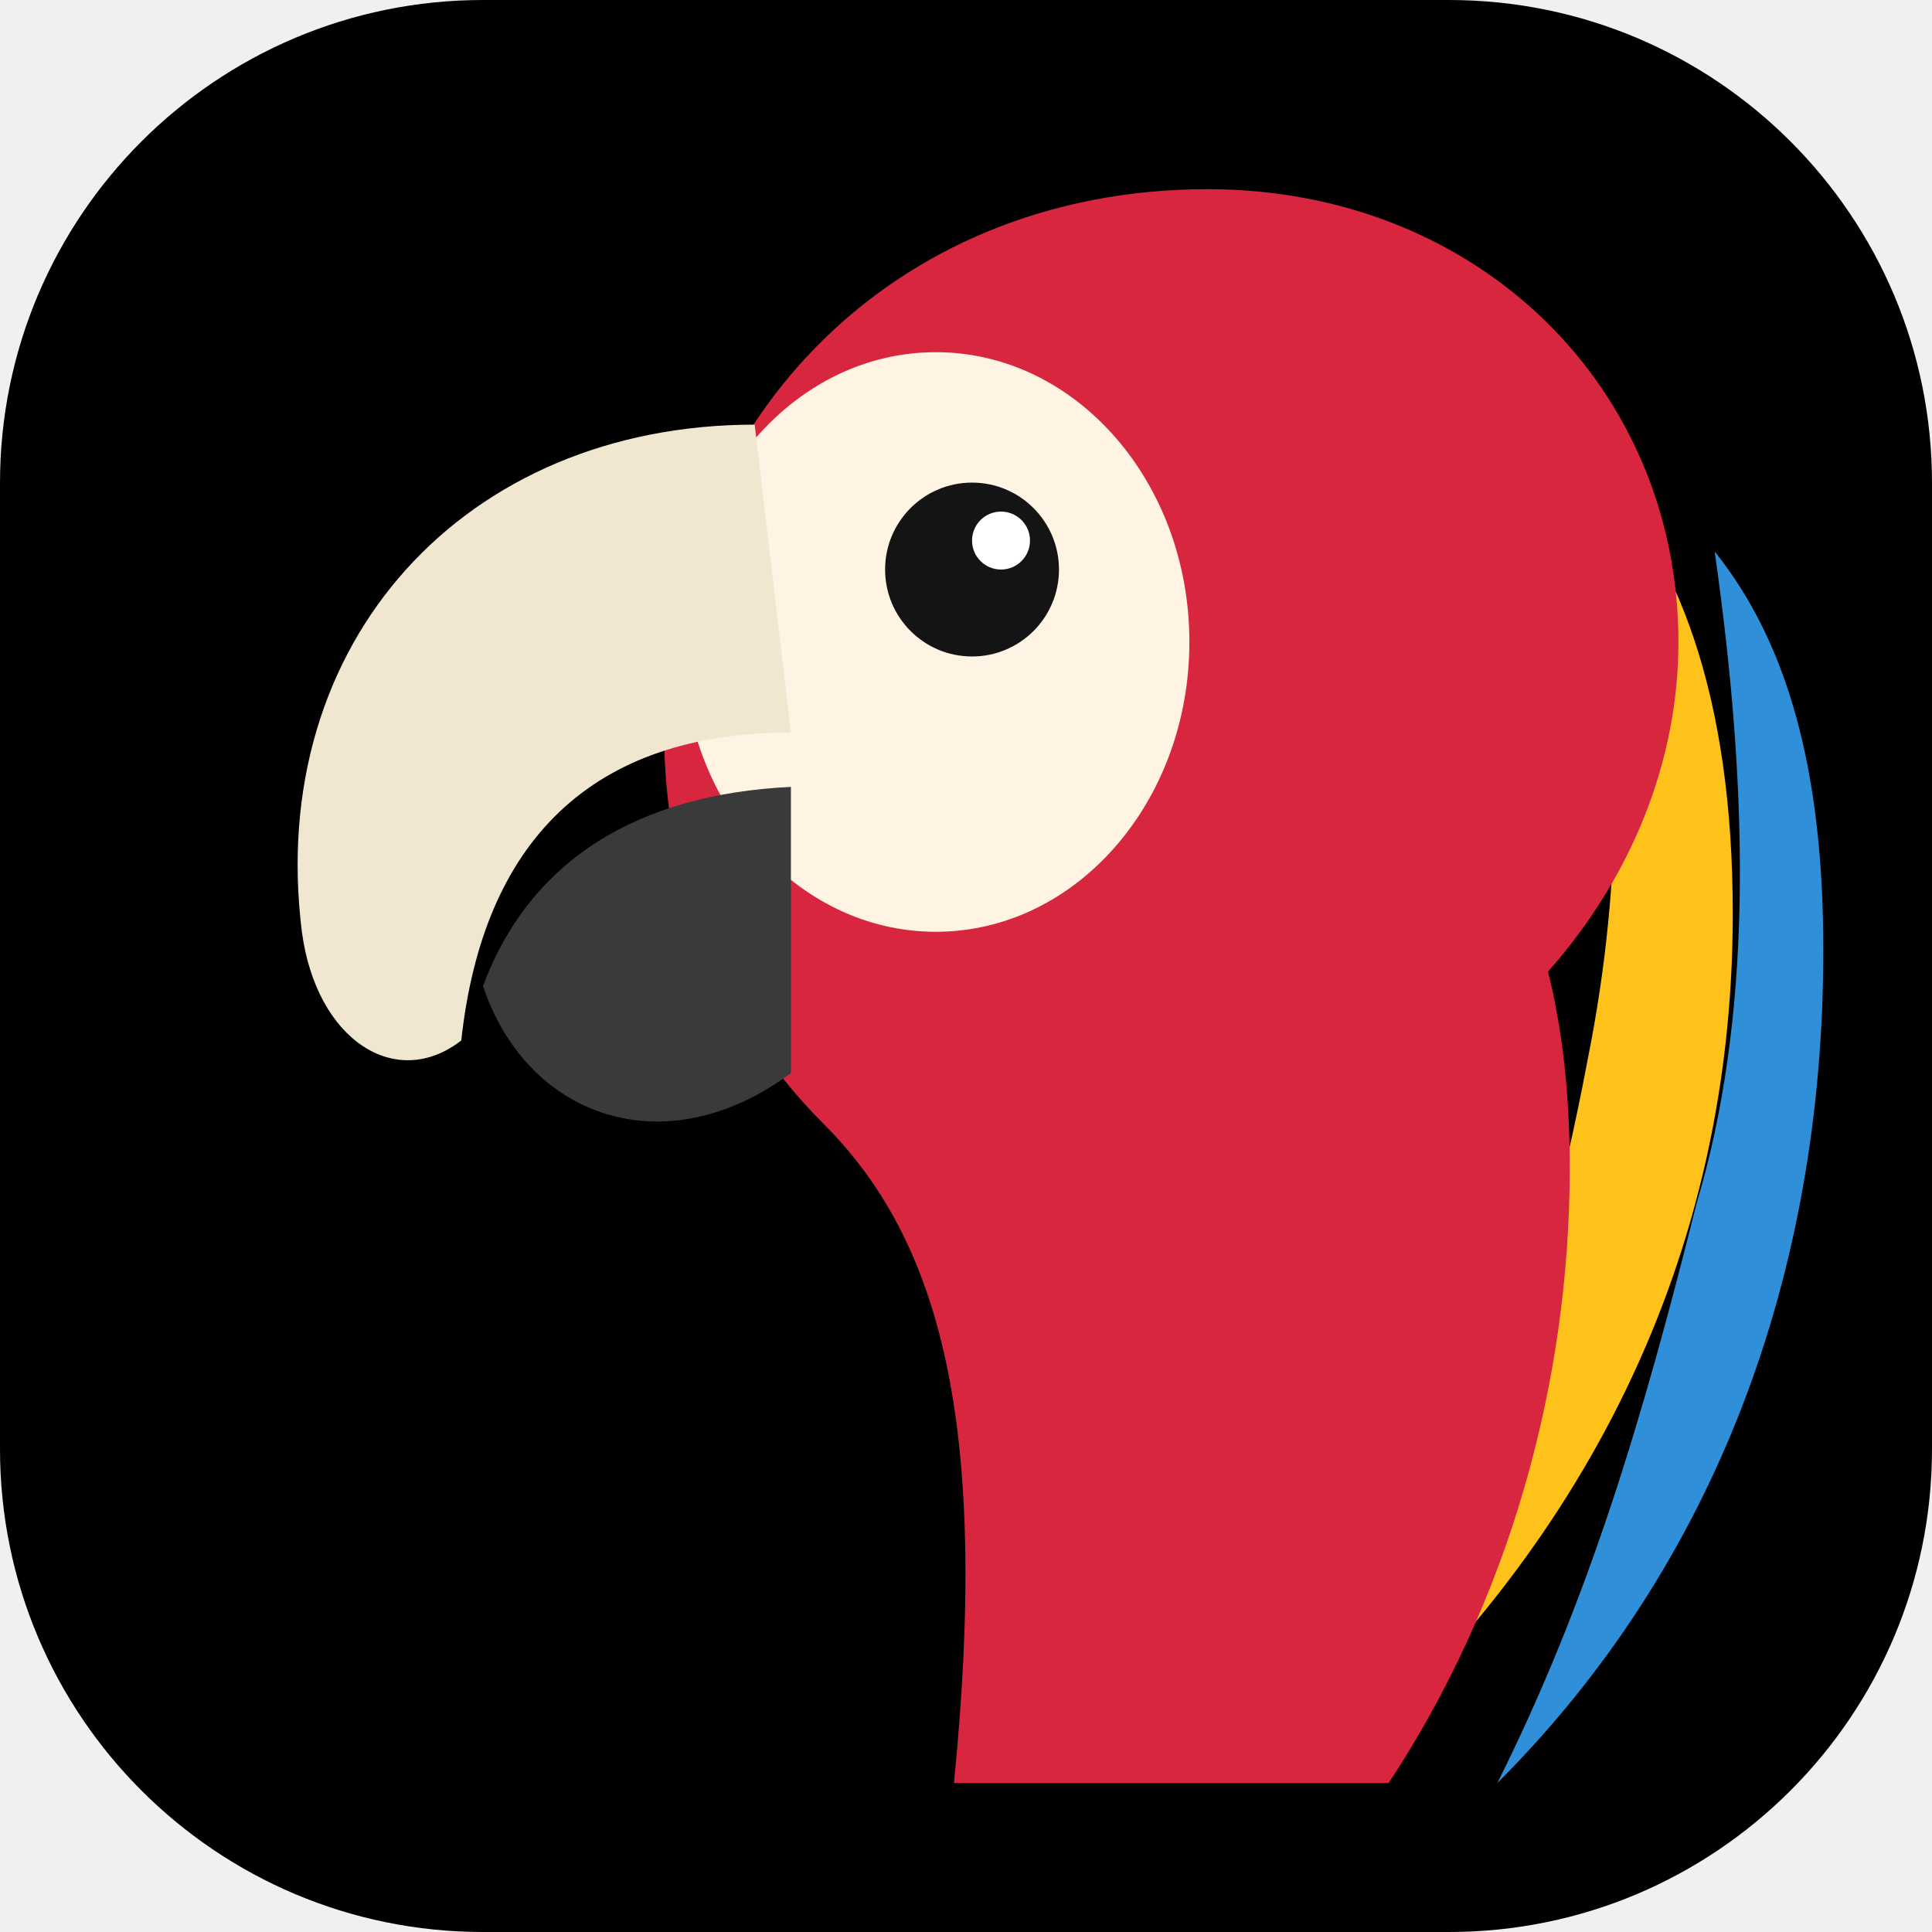
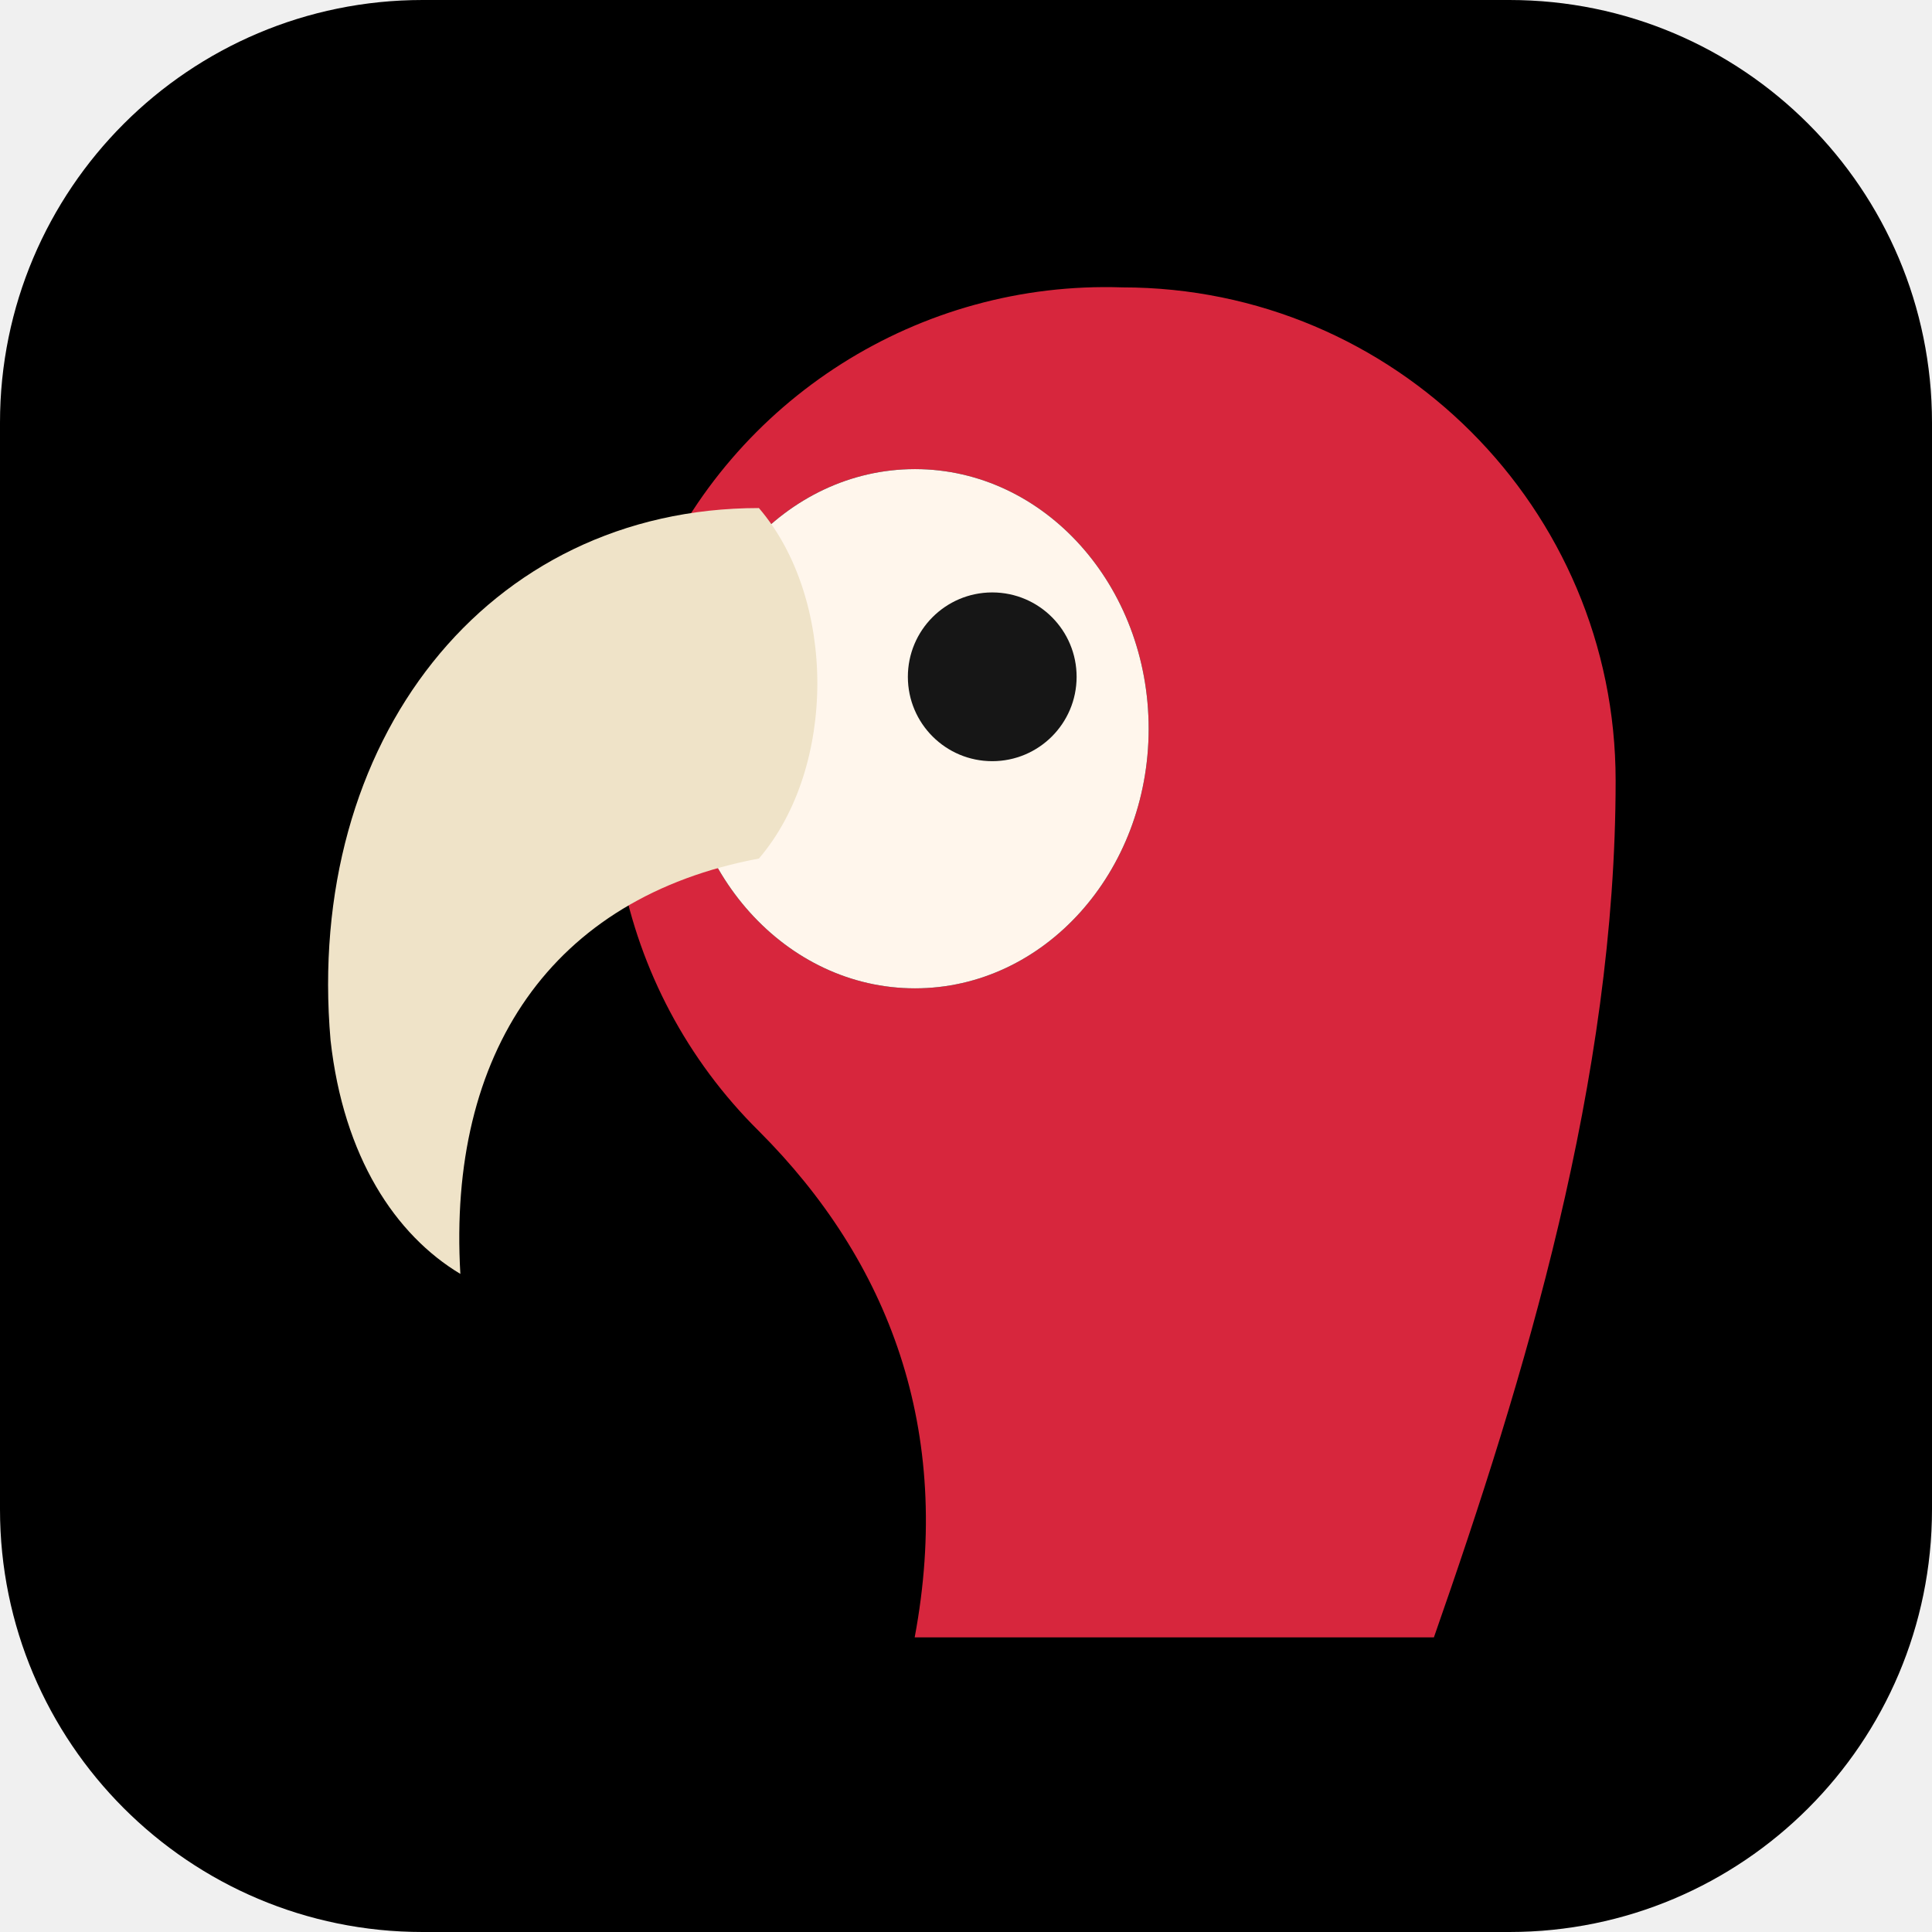
- <svg xmlns="http://www.w3.org/2000/svg" viewBox="0 0 48 48">
-   <rect width="48" height="48" rx="12" fill="#000" />
-   <g transform="translate(3 2) scale(.9)">
-     <path d="M38 47C44 41 47 33 47 24C47 19 46 15.5 44 13C45 20 45 26 43.5 31C42 37 40.5 42 38 47Z" fill="#2F8FD8" />
-     <path d="M33 47C40 41 44.5 33 44.5 23C44.5 17 43 13 40.5 10.5C41.5 17 41.5 22 40.5 27C39 35 36.5 41 33 47Z" fill="#FFC21A" />
-     <path d="M30 3c-8.8 0-15 6.6-15 15 0 4.2 1.6 8 4.4 10.8C22.6 32 24 37 23 47h12c3.3-5 5-11 5-17 0-2-.2-3.8-.6-5.4C41.7 22 43 18.8 43 15.5 43 8.5 37.5 3 30 3z" fill="#D7263D" />
-     <ellipse cx="22.5" cy="15.5" rx="7" ry="8" fill="#FFF4E4" />
-     <path d="M17.5 9.5C9.5 9.5 4 15.5 5 23.5c.4 3 2.6 4.4 4.4 3C10 21 13 18 18.5 18z" fill="#F1E6CF" />
-     <path d="M10 25c1.2 3.6 5 5 8.5 2.4V19.5c-4.2.2-7.2 2-8.5 5.5z" fill="#3A3A3A" />
-     <circle cx="23.5" cy="13.5" r="2.4" fill="#141414" />
-     <circle cx="24.3" cy="12.7" r=".8" fill="#fff" />
+ <svg xmlns="http://www.w3.org/2000/svg" viewBox="0 0 256 256" width="256" height="256">
+   <rect width="256" height="256" rx="56" fill="#000" />
+   <g transform="translate(18 14) scale(.86)">
+     <path fill="#D7263D" fill-rule="evenodd" d="M152 28 A76 76 0 0 1 228 104 C228 150 214 196 200 236 L120 236 C126 204 116 178 96 158 A76 76 0 0 1 152 28 Z M120 56 A36 40 0 1 0 120.1 56 Z" />
+     <path fill="#FFF6EC" d="M120 56 A36 40 0 1 0 120.1 56 Z" />
+     <path fill="#161616" d="M132 75 A13 13 0 1 1 131.9 75 Z" />
+     <path fill="#EFE3C8" d="M96 62 C54 62 26 98 30 144 C32 162 40 174 50 180 C48 146 64 122 96 116 C108 102 108 76 96 62 Z" />
  </g>
</svg>
